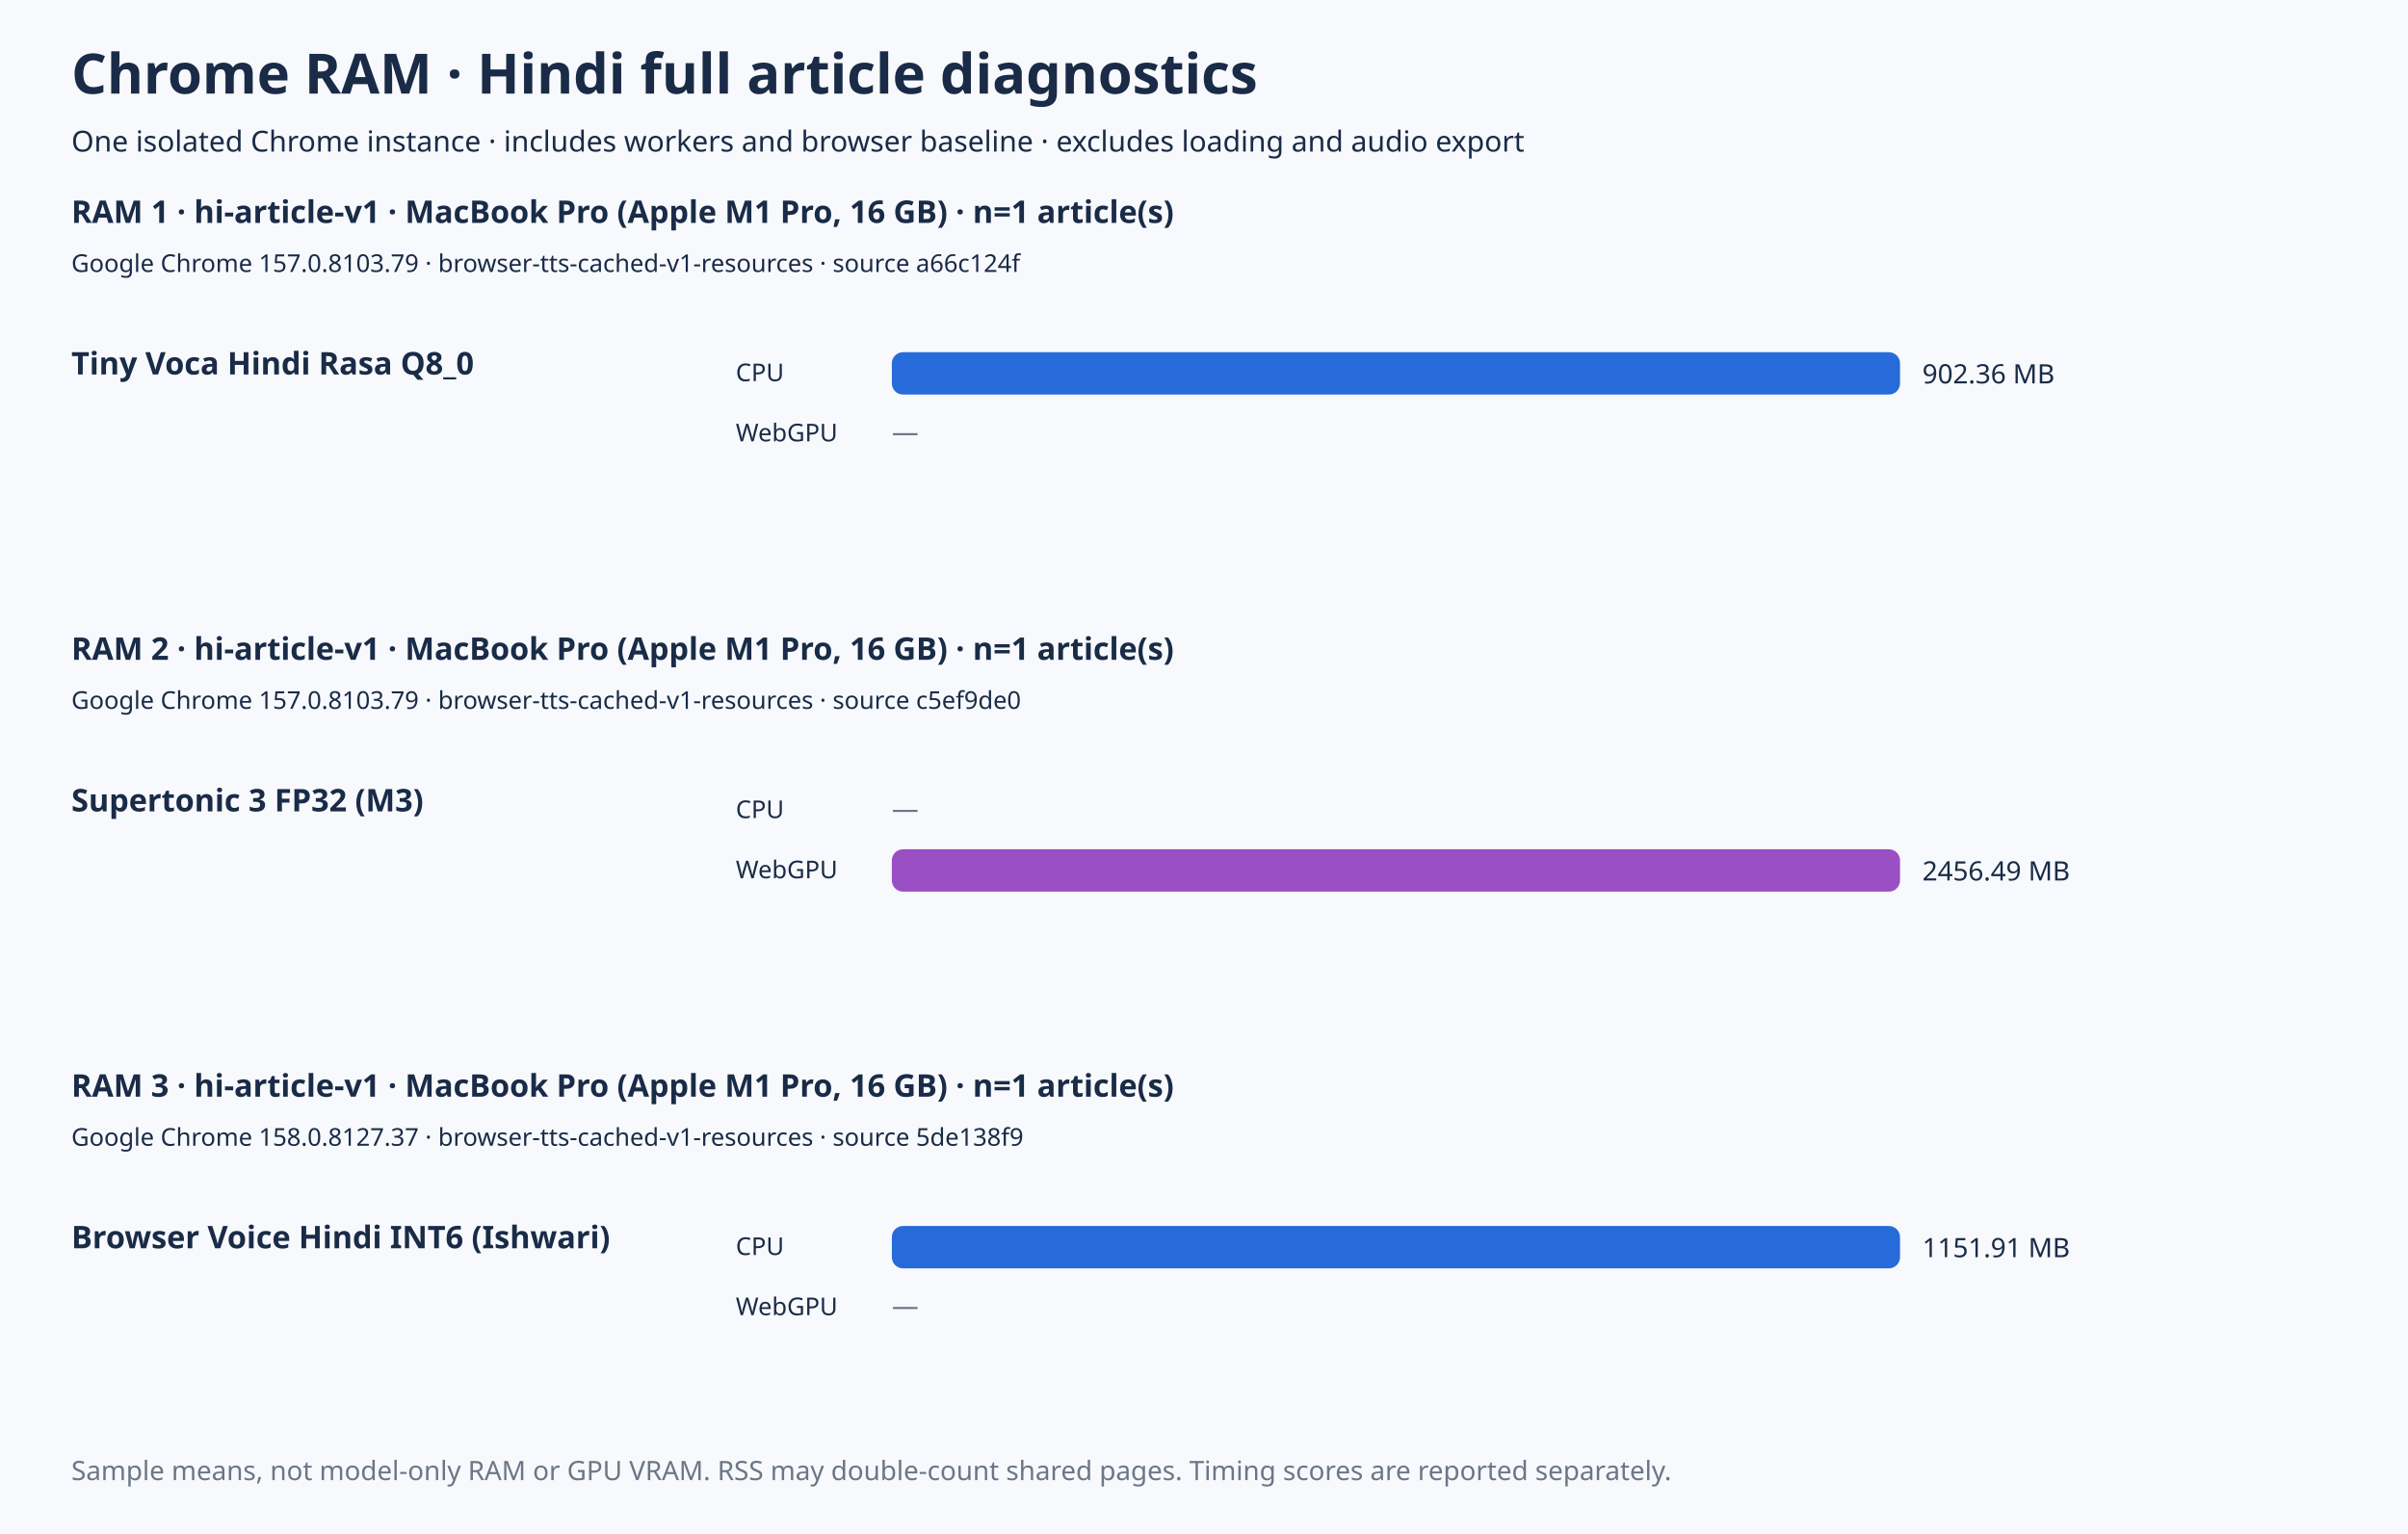
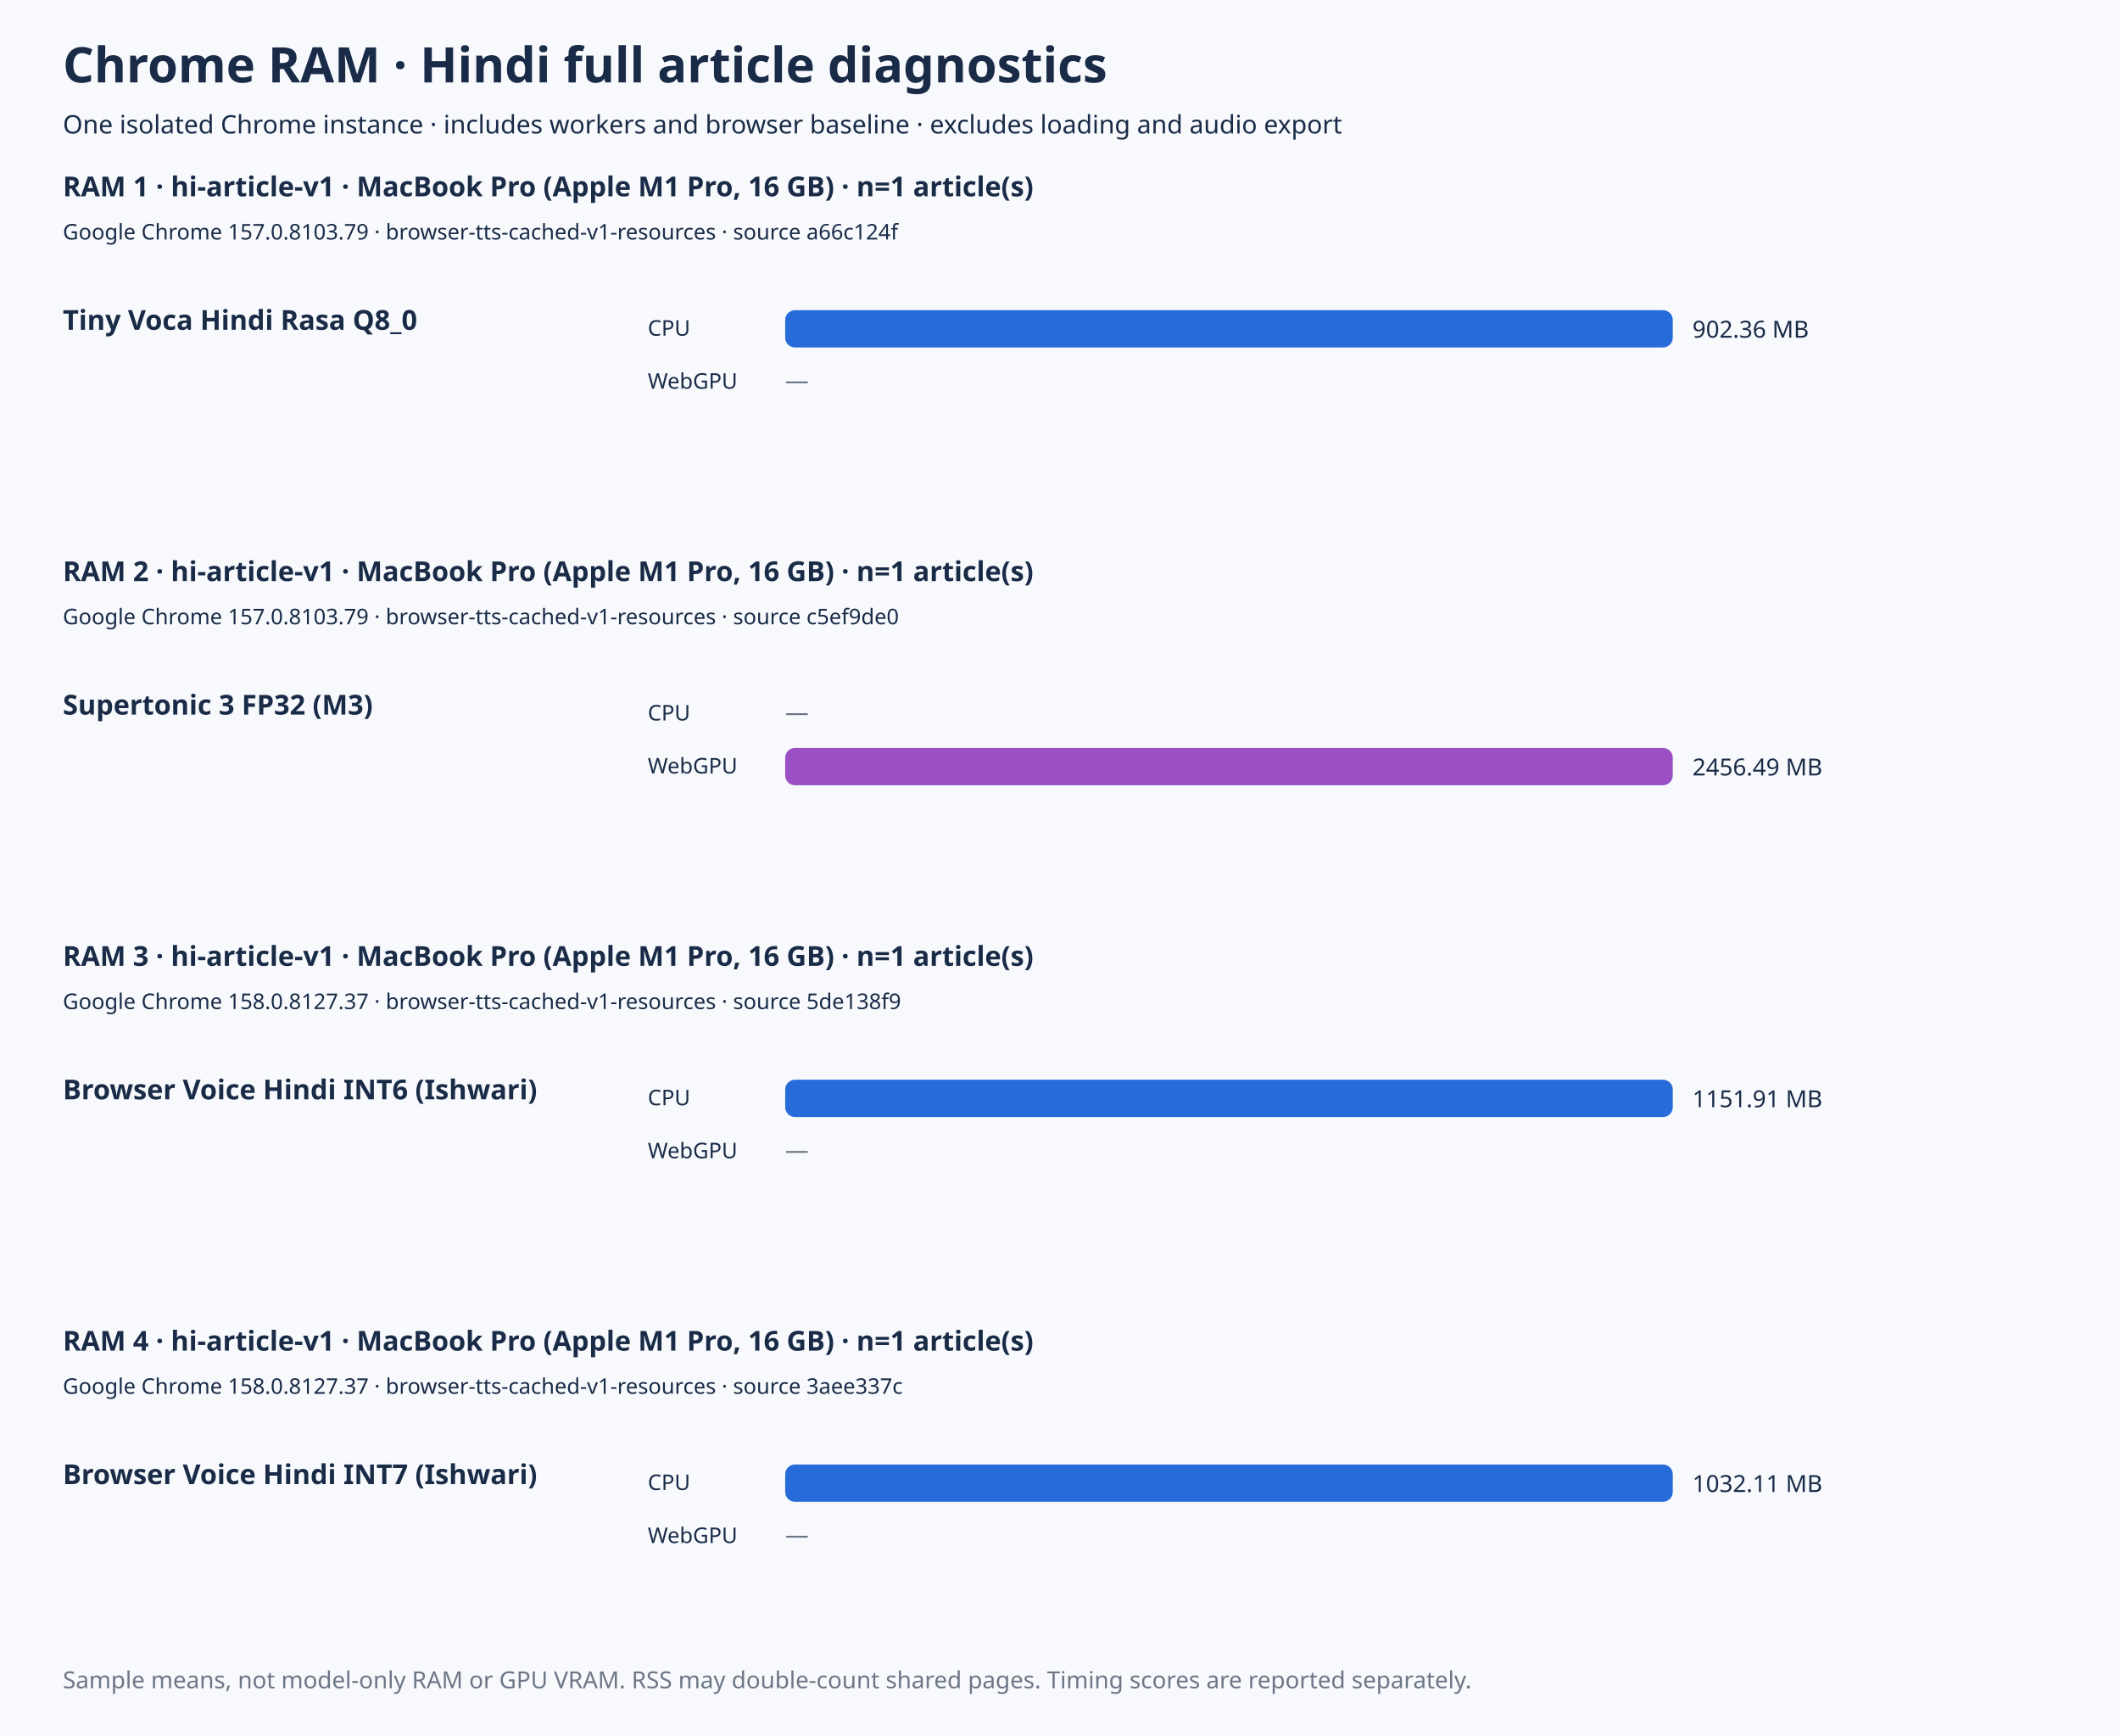
- <svg xmlns="http://www.w3.org/2000/svg" width="1080" height="688" viewBox="0 0 1080 688" role="img" aria-labelledby="title desc">
+ <svg xmlns="http://www.w3.org/2000/svg" width="1080" height="884" viewBox="0 0 1080 884" role="img" aria-labelledby="title desc">
  <rect width="100%" height="100%" fill="#f7f9fc" />
  <g font-family="system-ui,sans-serif" fill="#192b47">
    <text x="32" y="42" font-size="25" font-weight="700">Chrome RAM · Hindi full article diagnostics</text>
    <text x="32" y="68" font-size="13">One isolated Chrome instance · includes workers and browser baseline · excludes loading and audio export</text>
    <text x="32" y="100" font-size="14" font-weight="700">RAM 1 · hi-article-v1 · MacBook Pro (Apple M1 Pro, 16 GB) · n=1 article(s)</text>
    <text x="32" y="122" font-size="11">Google Chrome 157.0.8103.79 · browser-tts-cached-v1-resources · source a66c124f</text>
    <text x="32" y="168" font-size="14" font-weight="600">Tiny Voca Hindi Rasa Q8_0</text>
    <text x="330" y="171" font-size="11">CPU</text>
    <rect x="400" y="158" width="452.17" height="19" rx="5" fill="#276bdb" />
    <text x="862.17" y="172" font-size="12">902.36 MB</text>
    <text x="330" y="198" font-size="11">WebGPU</text>
    <text x="400" y="198" font-size="12" fill="#6c7686">—</text>
    <text x="32" y="296" font-size="14" font-weight="700">RAM 2 · hi-article-v1 · MacBook Pro (Apple M1 Pro, 16 GB) · n=1 article(s)</text>
    <text x="32" y="318" font-size="11">Google Chrome 157.0.8103.79 · browser-tts-cached-v1-resources · source c5ef9de0</text>
    <text x="32" y="364" font-size="14" font-weight="600">Supertonic 3 FP32 (M3)</text>
    <text x="330" y="367" font-size="11">CPU</text>
    <text x="400" y="367" font-size="12" fill="#6c7686">—</text>
    <text x="330" y="394" font-size="11">WebGPU</text>
    <rect x="400" y="381" width="452.17" height="19" rx="5" fill="#9b4fc4" />
    <text x="862.17" y="395" font-size="12">2456.49 MB</text>
    <text x="32" y="492" font-size="14" font-weight="700">RAM 3 · hi-article-v1 · MacBook Pro (Apple M1 Pro, 16 GB) · n=1 article(s)</text>
    <text x="32" y="514" font-size="11">Google Chrome 158.0.8127.37 · browser-tts-cached-v1-resources · source 5de138f9</text>
    <text x="32" y="560" font-size="14" font-weight="600">Browser Voice Hindi INT6 (Ishwari)</text>
    <text x="330" y="563" font-size="11">CPU</text>
    <rect x="400" y="550" width="452.17" height="19" rx="5" fill="#276bdb" />
    <text x="862.17" y="564" font-size="12">1151.91 MB</text>
    <text x="330" y="590" font-size="11">WebGPU</text>
    <text x="400" y="590" font-size="12" fill="#6c7686">—</text>
-     <text x="32" y="664" font-size="12" fill="#6c7686">Sample means, not model-only RAM or GPU VRAM. RSS may double-count shared pages. Timing scores are reported separately.</text>
+     <text x="32" y="688" font-size="14" font-weight="700">RAM 4 · hi-article-v1 · MacBook Pro (Apple M1 Pro, 16 GB) · n=1 article(s)</text>
+     <text x="32" y="710" font-size="11">Google Chrome 158.0.8127.37 · browser-tts-cached-v1-resources · source 3aee337c</text>
+     <text x="32" y="756" font-size="14" font-weight="600">Browser Voice Hindi INT7 (Ishwari)</text>
+     <text x="330" y="759" font-size="11">CPU</text>
+     <rect x="400" y="746" width="452.17" height="19" rx="5" fill="#276bdb" />
+     <text x="862.17" y="760" font-size="12">1032.11 MB</text>
+     <text x="330" y="786" font-size="11">WebGPU</text>
+     <text x="400" y="786" font-size="12" fill="#6c7686">—</text>
+     <text x="32" y="860" font-size="12" fill="#6c7686">Sample means, not model-only RAM or GPU VRAM. RSS may double-count shared pages. Timing scores are reported separately.</text>
  </g>
</svg>
